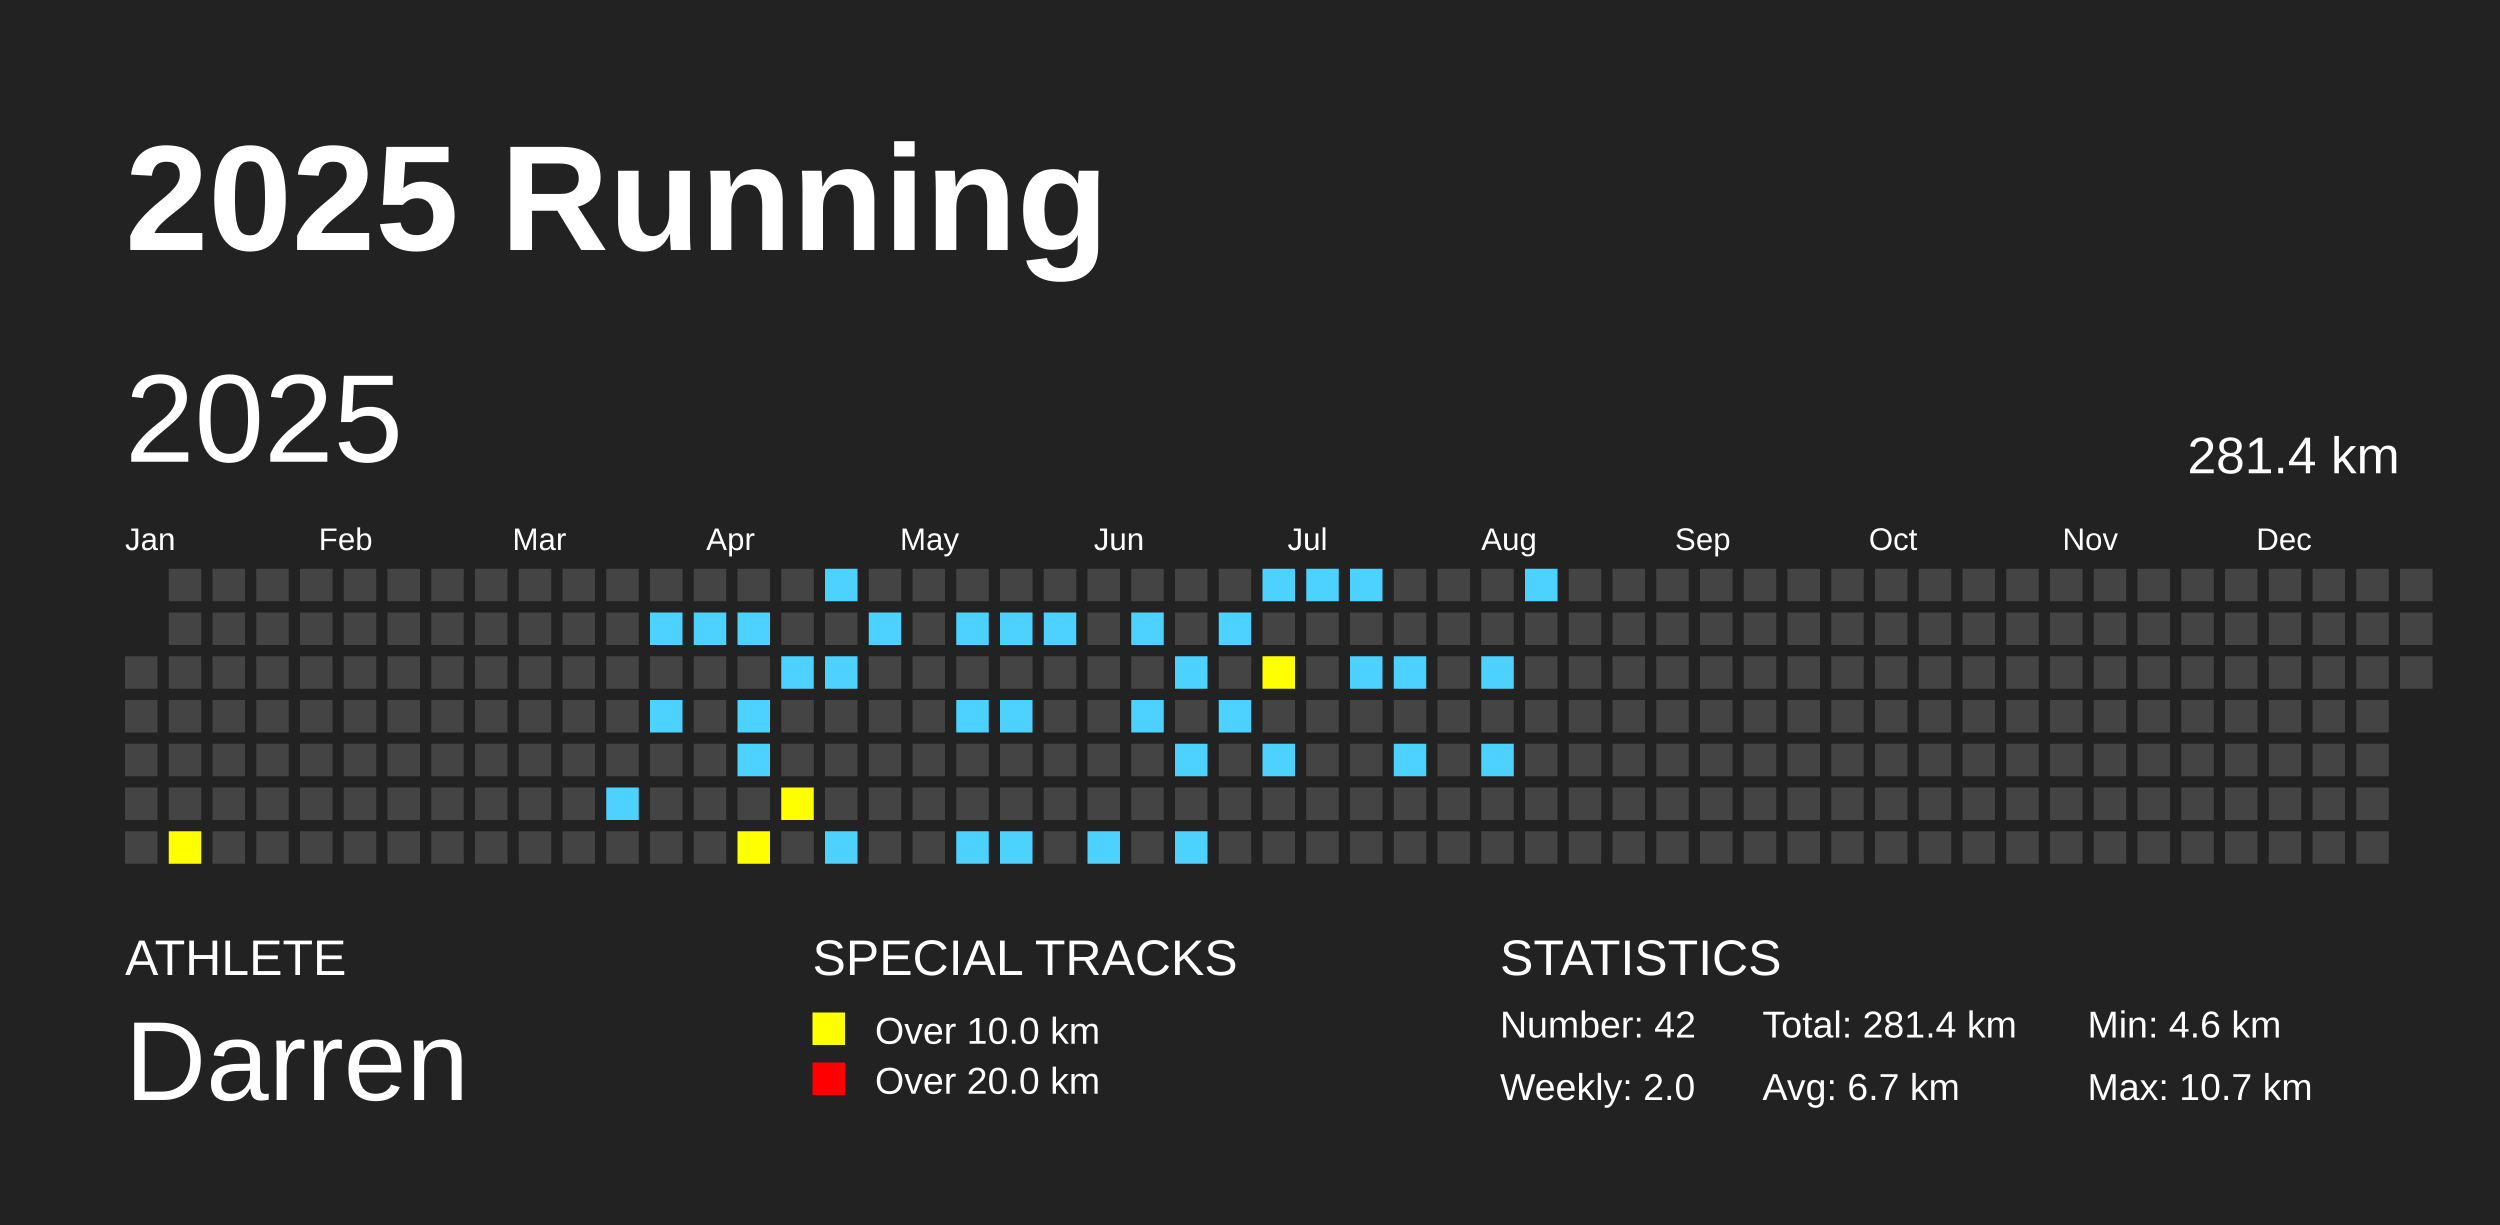
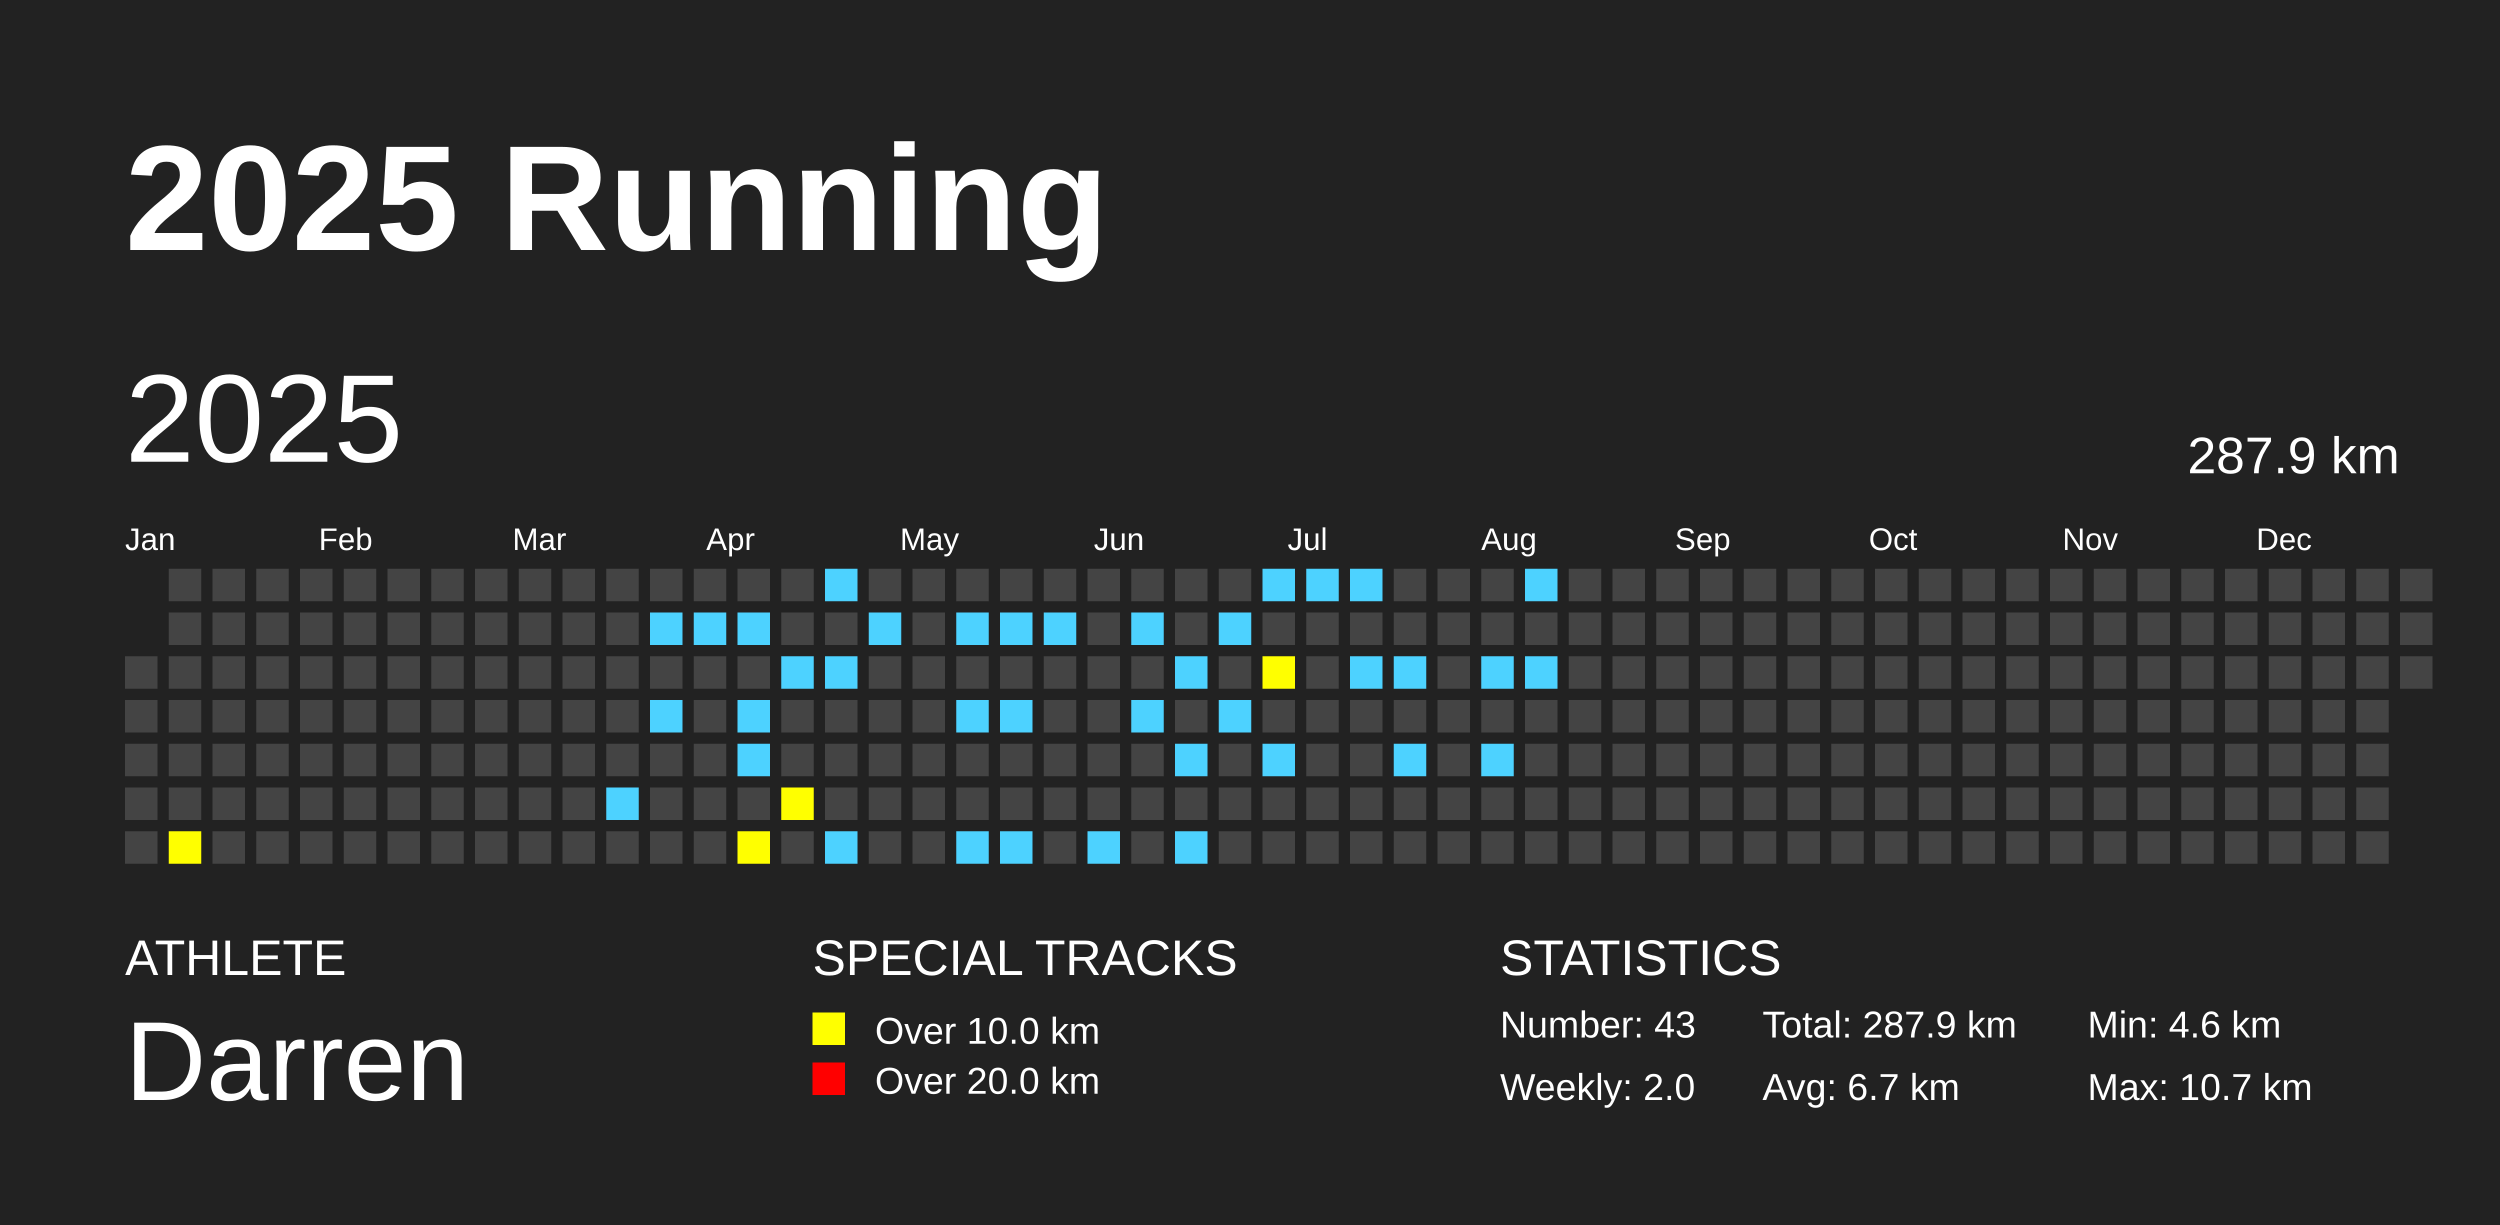
<svg xmlns="http://www.w3.org/2000/svg" baseProfile="full" height="98mm" version="1.1" viewBox="0,0,200,98" width="200mm">
  <defs />
  <rect fill="#222222" height="98" width="200" x="0" y="0" />
  <text fill="#FFFFFF" style="font-size:12px; font-family:Arial; font-weight:bold;" x="10" y="20">2025 Running</text>
  <text fill="#FFFFFF" style="font-size:4px; font-family:Arial" x="10" y="78">ATHLETE</text>
  <text fill="#FFFFFF" style="font-size:9px; font-family:Arial" x="10" y="88">Darren</text>
  <text fill="#FFFFFF" style="font-size:4px; font-family:Arial" x="65" y="78">SPECIAL TRACKS</text>
  <rect fill="yellow" height="2.6" width="2.6" x="65" y="81" />
  <text fill="#FFFFFF" style="font-size:3px; font-family:Arial" x="70" y="83.5">Over 10.0 km</text>
  <rect fill="red" height="2.6" width="2.6" x="65" y="85" />
  <text fill="#FFFFFF" style="font-size:3px; font-family:Arial" x="70" y="87.5">Over 20.0 km</text>
  <text fill="#FFFFFF" style="font-size:4px; font-family:Arial" x="120" y="78">STATISTICS</text>
-   <text fill="#FFFFFF" style="font-size:3px; font-family:Arial" x="120" y="83">Number: 42</text>
+   <text fill="#FFFFFF" style="font-size:3px; font-family:Arial" x="120" y="83">Number: 43</text>
  <text fill="#FFFFFF" style="font-size:3px; font-family:Arial" x="120" y="88">Weekly: 2.0</text>
-   <text fill="#FFFFFF" style="font-size:3px; font-family:Arial" x="141" y="83">Total: 281.4 km</text>
+   <text fill="#FFFFFF" style="font-size:3px; font-family:Arial" x="141" y="83">Total: 287.9 km</text>
  <text fill="#FFFFFF" style="font-size:3px; font-family:Arial" x="141" y="88">Avg: 6.7 km</text>
  <text fill="#FFFFFF" style="font-size:3px; font-family:Arial" x="167" y="83">Min: 4.6 km</text>
  <text fill="#FFFFFF" style="font-size:3px; font-family:Arial" x="167" y="88">Max: 10.7 km</text>
  <text dominant-baseline="hanging" fill="#FFFFFF" style="font-size:10.0px; font-family:Arial;" x="10" y="30">2025</text>
-   <text dominant-baseline="hanging" fill="#FFFFFF" style="font-size:4.125px; font-family:Arial;" x="175" y="35">281.4 km</text>
+   <text dominant-baseline="hanging" fill="#FFFFFF" style="font-size:4.125px; font-family:Arial;" x="175" y="35">287.9 km</text>
  <text fill="#FFFFFF" style="font-size:2.5px; font-family:Arial" x="10.0" y="44">Jan</text>
  <text fill="#FFFFFF" style="font-size:2.5px; font-family:Arial" x="25.5" y="44">Feb</text>
  <text fill="#FFFFFF" style="font-size:2.5px; font-family:Arial" x="41.0" y="44">Mar</text>
  <text fill="#FFFFFF" style="font-size:2.5px; font-family:Arial" x="56.5" y="44">Apr</text>
  <text fill="#FFFFFF" style="font-size:2.5px; font-family:Arial" x="72.0" y="44">May</text>
  <text fill="#FFFFFF" style="font-size:2.5px; font-family:Arial" x="87.5" y="44">Jun</text>
  <text fill="#FFFFFF" style="font-size:2.5px; font-family:Arial" x="103.0" y="44">Jul</text>
  <text fill="#FFFFFF" style="font-size:2.5px; font-family:Arial" x="118.5" y="44">Aug</text>
  <text fill="#FFFFFF" style="font-size:2.5px; font-family:Arial" x="134.0" y="44">Sep</text>
  <text fill="#FFFFFF" style="font-size:2.5px; font-family:Arial" x="149.5" y="44">Oct</text>
  <text fill="#FFFFFF" style="font-size:2.5px; font-family:Arial" x="165.0" y="44">Nov</text>
  <text fill="#FFFFFF" style="font-size:2.5px; font-family:Arial" x="180.5" y="44">Dec</text>
  <rect fill="#444444" height="2.6" width="2.6" x="10.0" y="52.5" />
  <rect fill="#444444" height="2.6" width="2.6" x="10.0" y="56.0" />
  <rect fill="#444444" height="2.6" width="2.6" x="10.0" y="59.5" />
  <rect fill="#444444" height="2.6" width="2.6" x="10.0" y="63.0" />
  <rect fill="#444444" height="2.6" width="2.6" x="10.0" y="66.5" />
  <rect fill="#444444" height="2.6" width="2.6" x="13.5" y="45.5" />
  <rect fill="#444444" height="2.6" width="2.6" x="13.5" y="49.0" />
  <rect fill="#444444" height="2.6" width="2.6" x="13.5" y="52.5" />
  <rect fill="#444444" height="2.6" width="2.6" x="13.5" y="56.0" />
  <rect fill="#444444" height="2.6" width="2.6" x="13.5" y="59.5" />
  <rect fill="#444444" height="2.6" width="2.6" x="13.5" y="63.0" />
  <rect fill="yellow" height="2.6" width="2.6" x="13.5" y="66.5" />
  <rect fill="#444444" height="2.6" width="2.6" x="17.0" y="45.5" />
  <rect fill="#444444" height="2.6" width="2.6" x="17.0" y="49.0" />
  <rect fill="#444444" height="2.6" width="2.6" x="17.0" y="52.5" />
  <rect fill="#444444" height="2.6" width="2.6" x="17.0" y="56.0" />
  <rect fill="#444444" height="2.6" width="2.6" x="17.0" y="59.5" />
  <rect fill="#444444" height="2.6" width="2.6" x="17.0" y="63.0" />
  <rect fill="#444444" height="2.6" width="2.6" x="17.0" y="66.5" />
  <rect fill="#444444" height="2.6" width="2.6" x="20.5" y="45.5" />
  <rect fill="#444444" height="2.6" width="2.6" x="20.5" y="49.0" />
  <rect fill="#444444" height="2.6" width="2.6" x="20.5" y="52.5" />
  <rect fill="#444444" height="2.6" width="2.6" x="20.5" y="56.0" />
  <rect fill="#444444" height="2.6" width="2.6" x="20.5" y="59.5" />
  <rect fill="#444444" height="2.6" width="2.6" x="20.5" y="63.0" />
  <rect fill="#444444" height="2.6" width="2.6" x="20.5" y="66.5" />
  <rect fill="#444444" height="2.6" width="2.6" x="24.0" y="45.5" />
  <rect fill="#444444" height="2.6" width="2.6" x="24.0" y="49.0" />
  <rect fill="#444444" height="2.6" width="2.6" x="24.0" y="52.5" />
  <rect fill="#444444" height="2.6" width="2.6" x="24.0" y="56.0" />
  <rect fill="#444444" height="2.6" width="2.6" x="24.0" y="59.5" />
  <rect fill="#444444" height="2.6" width="2.6" x="24.0" y="63.0" />
  <rect fill="#444444" height="2.6" width="2.6" x="24.0" y="66.5" />
  <rect fill="#444444" height="2.6" width="2.6" x="27.5" y="45.5" />
  <rect fill="#444444" height="2.6" width="2.6" x="27.5" y="49.0" />
  <rect fill="#444444" height="2.6" width="2.6" x="27.5" y="52.5" />
  <rect fill="#444444" height="2.6" width="2.6" x="27.5" y="56.0" />
  <rect fill="#444444" height="2.6" width="2.6" x="27.5" y="59.5" />
  <rect fill="#444444" height="2.6" width="2.6" x="27.5" y="63.0" />
  <rect fill="#444444" height="2.6" width="2.6" x="27.5" y="66.5" />
  <rect fill="#444444" height="2.6" width="2.6" x="31.0" y="45.5" />
  <rect fill="#444444" height="2.6" width="2.6" x="31.0" y="49.0" />
  <rect fill="#444444" height="2.6" width="2.6" x="31.0" y="52.5" />
  <rect fill="#444444" height="2.6" width="2.6" x="31.0" y="56.0" />
  <rect fill="#444444" height="2.6" width="2.6" x="31.0" y="59.5" />
  <rect fill="#444444" height="2.6" width="2.6" x="31.0" y="63.0" />
  <rect fill="#444444" height="2.6" width="2.6" x="31.0" y="66.5" />
  <rect fill="#444444" height="2.6" width="2.6" x="34.5" y="45.5" />
  <rect fill="#444444" height="2.6" width="2.6" x="34.5" y="49.0" />
  <rect fill="#444444" height="2.6" width="2.6" x="34.5" y="52.5" />
  <rect fill="#444444" height="2.6" width="2.6" x="34.5" y="56.0" />
  <rect fill="#444444" height="2.6" width="2.6" x="34.5" y="59.5" />
  <rect fill="#444444" height="2.6" width="2.6" x="34.5" y="63.0" />
  <rect fill="#444444" height="2.6" width="2.6" x="34.5" y="66.5" />
  <rect fill="#444444" height="2.6" width="2.6" x="38.0" y="45.5" />
  <rect fill="#444444" height="2.6" width="2.6" x="38.0" y="49.0" />
  <rect fill="#444444" height="2.6" width="2.6" x="38.0" y="52.5" />
  <rect fill="#444444" height="2.6" width="2.6" x="38.0" y="56.0" />
  <rect fill="#444444" height="2.6" width="2.6" x="38.0" y="59.5" />
  <rect fill="#444444" height="2.6" width="2.6" x="38.0" y="63.0" />
  <rect fill="#444444" height="2.6" width="2.6" x="38.0" y="66.5" />
  <rect fill="#444444" height="2.6" width="2.6" x="41.5" y="45.5" />
  <rect fill="#444444" height="2.6" width="2.6" x="41.5" y="49.0" />
  <rect fill="#444444" height="2.6" width="2.6" x="41.5" y="52.5" />
  <rect fill="#444444" height="2.6" width="2.6" x="41.5" y="56.0" />
  <rect fill="#444444" height="2.6" width="2.6" x="41.5" y="59.5" />
  <rect fill="#444444" height="2.6" width="2.6" x="41.5" y="63.0" />
  <rect fill="#444444" height="2.6" width="2.6" x="41.5" y="66.5" />
  <rect fill="#444444" height="2.6" width="2.6" x="45.0" y="45.5" />
  <rect fill="#444444" height="2.6" width="2.6" x="45.0" y="49.0" />
  <rect fill="#444444" height="2.6" width="2.6" x="45.0" y="52.5" />
  <rect fill="#444444" height="2.6" width="2.6" x="45.0" y="56.0" />
  <rect fill="#444444" height="2.6" width="2.6" x="45.0" y="59.5" />
  <rect fill="#444444" height="2.6" width="2.6" x="45.0" y="63.0" />
  <rect fill="#444444" height="2.6" width="2.6" x="45.0" y="66.5" />
  <rect fill="#444444" height="2.6" width="2.6" x="48.5" y="45.5" />
  <rect fill="#444444" height="2.6" width="2.6" x="48.5" y="49.0" />
  <rect fill="#444444" height="2.6" width="2.6" x="48.5" y="52.5" />
  <rect fill="#444444" height="2.6" width="2.6" x="48.5" y="56.0" />
  <rect fill="#444444" height="2.6" width="2.6" x="48.5" y="59.5" />
  <rect fill="#4DD2FF" height="2.6" width="2.6" x="48.5" y="63.0" />
  <rect fill="#444444" height="2.6" width="2.6" x="48.5" y="66.5" />
  <rect fill="#444444" height="2.6" width="2.6" x="52.0" y="45.5" />
  <rect fill="#4DD2FF" height="2.6" width="2.6" x="52.0" y="49.0" />
  <rect fill="#444444" height="2.6" width="2.6" x="52.0" y="52.5" />
  <rect fill="#4DD2FF" height="2.6" width="2.6" x="52.0" y="56.0" />
  <rect fill="#444444" height="2.6" width="2.6" x="52.0" y="59.5" />
  <rect fill="#444444" height="2.6" width="2.6" x="52.0" y="63.0" />
  <rect fill="#444444" height="2.6" width="2.6" x="52.0" y="66.5" />
  <rect fill="#444444" height="2.6" width="2.6" x="55.5" y="45.5" />
  <rect fill="#4DD2FF" height="2.6" width="2.6" x="55.5" y="49.0" />
  <rect fill="#444444" height="2.6" width="2.6" x="55.5" y="52.5" />
  <rect fill="#444444" height="2.6" width="2.6" x="55.5" y="56.0" />
  <rect fill="#444444" height="2.6" width="2.6" x="55.5" y="59.5" />
  <rect fill="#444444" height="2.6" width="2.6" x="55.5" y="63.0" />
  <rect fill="#444444" height="2.6" width="2.6" x="55.5" y="66.5" />
  <rect fill="#444444" height="2.6" width="2.6" x="59.0" y="45.5" />
  <rect fill="#4DD2FF" height="2.6" width="2.6" x="59.0" y="49.0" />
  <rect fill="#444444" height="2.6" width="2.6" x="59.0" y="52.5" />
  <rect fill="#4DD2FF" height="2.6" width="2.6" x="59.0" y="56.0" />
  <rect fill="#4DD2FF" height="2.6" width="2.6" x="59.0" y="59.5" />
  <rect fill="#444444" height="2.6" width="2.6" x="59.0" y="63.0" />
  <rect fill="yellow" height="2.6" width="2.6" x="59.0" y="66.5" />
  <rect fill="#444444" height="2.6" width="2.6" x="62.5" y="45.5" />
  <rect fill="#444444" height="2.6" width="2.6" x="62.5" y="49.0" />
  <rect fill="#4DD2FF" height="2.6" width="2.6" x="62.5" y="52.5" />
  <rect fill="#444444" height="2.6" width="2.6" x="62.5" y="56.0" />
  <rect fill="#444444" height="2.6" width="2.6" x="62.5" y="59.5" />
  <rect fill="yellow" height="2.6" width="2.6" x="62.5" y="63.0" />
  <rect fill="#444444" height="2.6" width="2.6" x="62.5" y="66.5" />
  <rect fill="#4DD2FF" height="2.6" width="2.6" x="66.0" y="45.5" />
  <rect fill="#444444" height="2.6" width="2.6" x="66.0" y="49.0" />
  <rect fill="#4DD2FF" height="2.6" width="2.6" x="66.0" y="52.5" />
  <rect fill="#444444" height="2.6" width="2.6" x="66.0" y="56.0" />
  <rect fill="#444444" height="2.6" width="2.6" x="66.0" y="59.5" />
  <rect fill="#444444" height="2.6" width="2.6" x="66.0" y="63.0" />
  <rect fill="#4DD2FF" height="2.6" width="2.6" x="66.0" y="66.5" />
  <rect fill="#444444" height="2.6" width="2.6" x="69.5" y="45.5" />
  <rect fill="#4DD2FF" height="2.6" width="2.6" x="69.5" y="49.0" />
  <rect fill="#444444" height="2.6" width="2.6" x="69.5" y="52.5" />
  <rect fill="#444444" height="2.6" width="2.6" x="69.5" y="56.0" />
  <rect fill="#444444" height="2.6" width="2.6" x="69.5" y="59.5" />
  <rect fill="#444444" height="2.6" width="2.6" x="69.5" y="63.0" />
  <rect fill="#444444" height="2.6" width="2.6" x="69.5" y="66.5" />
  <rect fill="#444444" height="2.6" width="2.6" x="73.0" y="45.5" />
  <rect fill="#444444" height="2.6" width="2.6" x="73.0" y="49.0" />
  <rect fill="#444444" height="2.6" width="2.6" x="73.0" y="52.5" />
  <rect fill="#444444" height="2.6" width="2.6" x="73.0" y="56.0" />
  <rect fill="#444444" height="2.6" width="2.6" x="73.0" y="59.5" />
  <rect fill="#444444" height="2.6" width="2.6" x="73.0" y="63.0" />
  <rect fill="#444444" height="2.6" width="2.6" x="73.0" y="66.5" />
  <rect fill="#444444" height="2.6" width="2.6" x="76.5" y="45.5" />
  <rect fill="#4DD2FF" height="2.6" width="2.6" x="76.5" y="49.0" />
  <rect fill="#444444" height="2.6" width="2.6" x="76.5" y="52.5" />
  <rect fill="#4DD2FF" height="2.6" width="2.6" x="76.5" y="56.0" />
  <rect fill="#444444" height="2.6" width="2.6" x="76.5" y="59.5" />
  <rect fill="#444444" height="2.6" width="2.6" x="76.5" y="63.0" />
  <rect fill="#4DD2FF" height="2.6" width="2.6" x="76.5" y="66.5" />
  <rect fill="#444444" height="2.6" width="2.6" x="80.0" y="45.5" />
  <rect fill="#4DD2FF" height="2.6" width="2.6" x="80.0" y="49.0" />
  <rect fill="#444444" height="2.6" width="2.6" x="80.0" y="52.5" />
  <rect fill="#4DD2FF" height="2.6" width="2.6" x="80.0" y="56.0" />
  <rect fill="#444444" height="2.6" width="2.6" x="80.0" y="59.5" />
  <rect fill="#444444" height="2.6" width="2.6" x="80.0" y="63.0" />
  <rect fill="#4DD2FF" height="2.6" width="2.6" x="80.0" y="66.5" />
  <rect fill="#444444" height="2.6" width="2.6" x="83.5" y="45.5" />
  <rect fill="#4DD2FF" height="2.6" width="2.6" x="83.5" y="49.0" />
  <rect fill="#444444" height="2.6" width="2.6" x="83.5" y="52.5" />
  <rect fill="#444444" height="2.6" width="2.6" x="83.5" y="56.0" />
  <rect fill="#444444" height="2.6" width="2.6" x="83.5" y="59.5" />
  <rect fill="#444444" height="2.6" width="2.6" x="83.5" y="63.0" />
  <rect fill="#444444" height="2.6" width="2.6" x="83.5" y="66.5" />
  <rect fill="#444444" height="2.6" width="2.6" x="87.0" y="45.5" />
  <rect fill="#444444" height="2.6" width="2.6" x="87.0" y="49.0" />
  <rect fill="#444444" height="2.6" width="2.6" x="87.0" y="52.5" />
  <rect fill="#444444" height="2.6" width="2.6" x="87.0" y="56.0" />
  <rect fill="#444444" height="2.6" width="2.6" x="87.0" y="59.5" />
  <rect fill="#444444" height="2.6" width="2.6" x="87.0" y="63.0" />
  <rect fill="#4DD2FF" height="2.6" width="2.6" x="87.0" y="66.5" />
  <rect fill="#444444" height="2.6" width="2.6" x="90.5" y="45.5" />
  <rect fill="#4DD2FF" height="2.6" width="2.6" x="90.5" y="49.0" />
  <rect fill="#444444" height="2.6" width="2.6" x="90.5" y="52.5" />
  <rect fill="#4DD2FF" height="2.6" width="2.6" x="90.5" y="56.0" />
  <rect fill="#444444" height="2.6" width="2.6" x="90.5" y="59.5" />
  <rect fill="#444444" height="2.6" width="2.6" x="90.5" y="63.0" />
  <rect fill="#444444" height="2.6" width="2.6" x="90.5" y="66.5" />
  <rect fill="#444444" height="2.6" width="2.6" x="94.0" y="45.5" />
  <rect fill="#444444" height="2.6" width="2.6" x="94.0" y="49.0" />
  <rect fill="#4DD2FF" height="2.6" width="2.6" x="94.0" y="52.5" />
  <rect fill="#444444" height="2.6" width="2.6" x="94.0" y="56.0" />
  <rect fill="#4DD2FF" height="2.6" width="2.6" x="94.0" y="59.5" />
  <rect fill="#444444" height="2.6" width="2.6" x="94.0" y="63.0" />
  <rect fill="#4DD2FF" height="2.6" width="2.6" x="94.0" y="66.5" />
  <rect fill="#444444" height="2.6" width="2.6" x="97.5" y="45.5" />
  <rect fill="#4DD2FF" height="2.6" width="2.6" x="97.5" y="49.0" />
  <rect fill="#444444" height="2.6" width="2.6" x="97.5" y="52.5" />
  <rect fill="#4DD2FF" height="2.6" width="2.6" x="97.5" y="56.0" />
  <rect fill="#444444" height="2.6" width="2.6" x="97.5" y="59.5" />
  <rect fill="#444444" height="2.6" width="2.6" x="97.5" y="63.0" />
  <rect fill="#444444" height="2.6" width="2.6" x="97.5" y="66.5" />
  <rect fill="#4DD2FF" height="2.6" width="2.6" x="101.0" y="45.5" />
  <rect fill="#444444" height="2.6" width="2.6" x="101.0" y="49.0" />
  <rect fill="yellow" height="2.6" width="2.6" x="101.0" y="52.5" />
  <rect fill="#444444" height="2.6" width="2.6" x="101.0" y="56.0" />
  <rect fill="#4DD2FF" height="2.6" width="2.6" x="101.0" y="59.5" />
  <rect fill="#444444" height="2.6" width="2.6" x="101.0" y="63.0" />
  <rect fill="#444444" height="2.6" width="2.6" x="101.0" y="66.5" />
  <rect fill="#4DD2FF" height="2.6" width="2.6" x="104.5" y="45.5" />
  <rect fill="#444444" height="2.6" width="2.6" x="104.5" y="49.0" />
  <rect fill="#444444" height="2.6" width="2.6" x="104.5" y="52.5" />
  <rect fill="#444444" height="2.6" width="2.6" x="104.5" y="56.0" />
  <rect fill="#444444" height="2.6" width="2.6" x="104.5" y="59.5" />
  <rect fill="#444444" height="2.6" width="2.6" x="104.5" y="63.0" />
  <rect fill="#444444" height="2.6" width="2.6" x="104.5" y="66.5" />
  <rect fill="#4DD2FF" height="2.6" width="2.6" x="108.0" y="45.5" />
  <rect fill="#444444" height="2.6" width="2.6" x="108.0" y="49.0" />
  <rect fill="#4DD2FF" height="2.6" width="2.6" x="108.0" y="52.5" />
  <rect fill="#444444" height="2.6" width="2.6" x="108.0" y="56.0" />
  <rect fill="#444444" height="2.6" width="2.6" x="108.0" y="59.5" />
  <rect fill="#444444" height="2.6" width="2.6" x="108.0" y="63.0" />
  <rect fill="#444444" height="2.6" width="2.6" x="108.0" y="66.5" />
  <rect fill="#444444" height="2.6" width="2.6" x="111.5" y="45.5" />
  <rect fill="#444444" height="2.6" width="2.6" x="111.5" y="49.0" />
  <rect fill="#4DD2FF" height="2.6" width="2.6" x="111.5" y="52.5" />
  <rect fill="#444444" height="2.6" width="2.6" x="111.5" y="56.0" />
  <rect fill="#4DD2FF" height="2.6" width="2.6" x="111.5" y="59.5" />
  <rect fill="#444444" height="2.6" width="2.6" x="111.5" y="63.0" />
  <rect fill="#444444" height="2.6" width="2.6" x="111.5" y="66.5" />
  <rect fill="#444444" height="2.6" width="2.6" x="115.0" y="45.5" />
  <rect fill="#444444" height="2.6" width="2.6" x="115.0" y="49.0" />
  <rect fill="#444444" height="2.6" width="2.6" x="115.0" y="52.5" />
  <rect fill="#444444" height="2.6" width="2.6" x="115.0" y="56.0" />
  <rect fill="#444444" height="2.6" width="2.6" x="115.0" y="59.5" />
  <rect fill="#444444" height="2.6" width="2.6" x="115.0" y="63.0" />
  <rect fill="#444444" height="2.6" width="2.6" x="115.0" y="66.5" />
  <rect fill="#444444" height="2.6" width="2.6" x="118.5" y="45.5" />
  <rect fill="#444444" height="2.6" width="2.6" x="118.5" y="49.0" />
  <rect fill="#4DD2FF" height="2.6" width="2.6" x="118.5" y="52.5" />
  <rect fill="#444444" height="2.6" width="2.6" x="118.5" y="56.0" />
  <rect fill="#4DD2FF" height="2.6" width="2.6" x="118.5" y="59.5" />
  <rect fill="#444444" height="2.6" width="2.6" x="118.5" y="63.0" />
  <rect fill="#444444" height="2.6" width="2.6" x="118.5" y="66.5" />
  <rect fill="#4DD2FF" height="2.6" width="2.6" x="122.0" y="45.5" />
  <rect fill="#444444" height="2.6" width="2.6" x="122.0" y="49.0" />
-   <rect fill="#444444" height="2.6" width="2.6" x="122.0" y="52.5" />
+   <rect fill="#4DD2FF" height="2.6" width="2.6" x="122.0" y="52.5" />
  <rect fill="#444444" height="2.6" width="2.6" x="122.0" y="56.0" />
  <rect fill="#444444" height="2.6" width="2.6" x="122.0" y="59.5" />
  <rect fill="#444444" height="2.6" width="2.6" x="122.0" y="63.0" />
  <rect fill="#444444" height="2.6" width="2.6" x="122.0" y="66.5" />
  <rect fill="#444444" height="2.6" width="2.6" x="125.5" y="45.5" />
  <rect fill="#444444" height="2.6" width="2.6" x="125.5" y="49.0" />
  <rect fill="#444444" height="2.6" width="2.6" x="125.5" y="52.5" />
  <rect fill="#444444" height="2.6" width="2.6" x="125.5" y="56.0" />
  <rect fill="#444444" height="2.6" width="2.6" x="125.5" y="59.5" />
  <rect fill="#444444" height="2.6" width="2.6" x="125.5" y="63.0" />
  <rect fill="#444444" height="2.6" width="2.6" x="125.5" y="66.5" />
  <rect fill="#444444" height="2.6" width="2.6" x="129.0" y="45.5" />
  <rect fill="#444444" height="2.6" width="2.6" x="129.0" y="49.0" />
  <rect fill="#444444" height="2.6" width="2.6" x="129.0" y="52.5" />
  <rect fill="#444444" height="2.6" width="2.6" x="129.0" y="56.0" />
  <rect fill="#444444" height="2.6" width="2.6" x="129.0" y="59.5" />
  <rect fill="#444444" height="2.6" width="2.6" x="129.0" y="63.0" />
  <rect fill="#444444" height="2.6" width="2.6" x="129.0" y="66.5" />
  <rect fill="#444444" height="2.6" width="2.6" x="132.5" y="45.5" />
  <rect fill="#444444" height="2.6" width="2.6" x="132.5" y="49.0" />
  <rect fill="#444444" height="2.6" width="2.6" x="132.5" y="52.5" />
  <rect fill="#444444" height="2.6" width="2.6" x="132.5" y="56.0" />
  <rect fill="#444444" height="2.6" width="2.6" x="132.5" y="59.5" />
  <rect fill="#444444" height="2.6" width="2.6" x="132.5" y="63.0" />
  <rect fill="#444444" height="2.6" width="2.6" x="132.5" y="66.5" />
  <rect fill="#444444" height="2.6" width="2.6" x="136.0" y="45.5" />
  <rect fill="#444444" height="2.6" width="2.6" x="136.0" y="49.0" />
  <rect fill="#444444" height="2.6" width="2.6" x="136.0" y="52.5" />
  <rect fill="#444444" height="2.6" width="2.6" x="136.0" y="56.0" />
  <rect fill="#444444" height="2.6" width="2.6" x="136.0" y="59.5" />
  <rect fill="#444444" height="2.6" width="2.6" x="136.0" y="63.0" />
  <rect fill="#444444" height="2.6" width="2.6" x="136.0" y="66.5" />
  <rect fill="#444444" height="2.6" width="2.6" x="139.5" y="45.5" />
  <rect fill="#444444" height="2.6" width="2.6" x="139.5" y="49.0" />
  <rect fill="#444444" height="2.6" width="2.6" x="139.5" y="52.5" />
  <rect fill="#444444" height="2.6" width="2.6" x="139.5" y="56.0" />
  <rect fill="#444444" height="2.6" width="2.6" x="139.5" y="59.5" />
  <rect fill="#444444" height="2.6" width="2.6" x="139.5" y="63.0" />
  <rect fill="#444444" height="2.6" width="2.6" x="139.5" y="66.5" />
  <rect fill="#444444" height="2.6" width="2.6" x="143.0" y="45.5" />
  <rect fill="#444444" height="2.6" width="2.6" x="143.0" y="49.0" />
  <rect fill="#444444" height="2.6" width="2.6" x="143.0" y="52.5" />
  <rect fill="#444444" height="2.6" width="2.6" x="143.0" y="56.0" />
  <rect fill="#444444" height="2.6" width="2.6" x="143.0" y="59.5" />
  <rect fill="#444444" height="2.6" width="2.6" x="143.0" y="63.0" />
  <rect fill="#444444" height="2.6" width="2.6" x="143.0" y="66.5" />
  <rect fill="#444444" height="2.6" width="2.6" x="146.5" y="45.5" />
  <rect fill="#444444" height="2.6" width="2.6" x="146.5" y="49.0" />
  <rect fill="#444444" height="2.6" width="2.6" x="146.5" y="52.5" />
  <rect fill="#444444" height="2.6" width="2.6" x="146.5" y="56.0" />
  <rect fill="#444444" height="2.6" width="2.6" x="146.5" y="59.5" />
  <rect fill="#444444" height="2.6" width="2.6" x="146.5" y="63.0" />
  <rect fill="#444444" height="2.6" width="2.6" x="146.5" y="66.5" />
  <rect fill="#444444" height="2.6" width="2.6" x="150.0" y="45.5" />
  <rect fill="#444444" height="2.6" width="2.6" x="150.0" y="49.0" />
  <rect fill="#444444" height="2.6" width="2.6" x="150.0" y="52.5" />
  <rect fill="#444444" height="2.6" width="2.6" x="150.0" y="56.0" />
  <rect fill="#444444" height="2.6" width="2.6" x="150.0" y="59.5" />
  <rect fill="#444444" height="2.6" width="2.6" x="150.0" y="63.0" />
  <rect fill="#444444" height="2.6" width="2.6" x="150.0" y="66.5" />
  <rect fill="#444444" height="2.6" width="2.6" x="153.5" y="45.5" />
  <rect fill="#444444" height="2.6" width="2.6" x="153.5" y="49.0" />
  <rect fill="#444444" height="2.6" width="2.6" x="153.5" y="52.5" />
  <rect fill="#444444" height="2.6" width="2.6" x="153.5" y="56.0" />
  <rect fill="#444444" height="2.6" width="2.6" x="153.5" y="59.5" />
  <rect fill="#444444" height="2.6" width="2.6" x="153.5" y="63.0" />
  <rect fill="#444444" height="2.6" width="2.6" x="153.5" y="66.5" />
  <rect fill="#444444" height="2.6" width="2.6" x="157.0" y="45.5" />
  <rect fill="#444444" height="2.6" width="2.6" x="157.0" y="49.0" />
  <rect fill="#444444" height="2.6" width="2.6" x="157.0" y="52.5" />
  <rect fill="#444444" height="2.6" width="2.6" x="157.0" y="56.0" />
  <rect fill="#444444" height="2.6" width="2.6" x="157.0" y="59.5" />
  <rect fill="#444444" height="2.6" width="2.6" x="157.0" y="63.0" />
  <rect fill="#444444" height="2.6" width="2.6" x="157.0" y="66.5" />
  <rect fill="#444444" height="2.6" width="2.6" x="160.5" y="45.5" />
  <rect fill="#444444" height="2.6" width="2.6" x="160.5" y="49.0" />
  <rect fill="#444444" height="2.6" width="2.6" x="160.5" y="52.5" />
  <rect fill="#444444" height="2.6" width="2.6" x="160.5" y="56.0" />
  <rect fill="#444444" height="2.6" width="2.6" x="160.5" y="59.5" />
  <rect fill="#444444" height="2.6" width="2.6" x="160.5" y="63.0" />
  <rect fill="#444444" height="2.6" width="2.6" x="160.5" y="66.5" />
  <rect fill="#444444" height="2.6" width="2.6" x="164.0" y="45.5" />
  <rect fill="#444444" height="2.6" width="2.6" x="164.0" y="49.0" />
  <rect fill="#444444" height="2.6" width="2.6" x="164.0" y="52.5" />
  <rect fill="#444444" height="2.6" width="2.6" x="164.0" y="56.0" />
  <rect fill="#444444" height="2.6" width="2.6" x="164.0" y="59.5" />
  <rect fill="#444444" height="2.6" width="2.6" x="164.0" y="63.0" />
  <rect fill="#444444" height="2.6" width="2.6" x="164.0" y="66.5" />
  <rect fill="#444444" height="2.6" width="2.6" x="167.5" y="45.5" />
  <rect fill="#444444" height="2.6" width="2.6" x="167.5" y="49.0" />
  <rect fill="#444444" height="2.6" width="2.6" x="167.5" y="52.5" />
  <rect fill="#444444" height="2.6" width="2.6" x="167.5" y="56.0" />
  <rect fill="#444444" height="2.6" width="2.6" x="167.5" y="59.5" />
  <rect fill="#444444" height="2.6" width="2.6" x="167.5" y="63.0" />
  <rect fill="#444444" height="2.6" width="2.6" x="167.5" y="66.5" />
  <rect fill="#444444" height="2.6" width="2.6" x="171.0" y="45.5" />
  <rect fill="#444444" height="2.6" width="2.6" x="171.0" y="49.0" />
  <rect fill="#444444" height="2.6" width="2.6" x="171.0" y="52.5" />
  <rect fill="#444444" height="2.6" width="2.6" x="171.0" y="56.0" />
  <rect fill="#444444" height="2.6" width="2.6" x="171.0" y="59.5" />
  <rect fill="#444444" height="2.6" width="2.6" x="171.0" y="63.0" />
  <rect fill="#444444" height="2.6" width="2.6" x="171.0" y="66.5" />
  <rect fill="#444444" height="2.6" width="2.6" x="174.5" y="45.5" />
  <rect fill="#444444" height="2.6" width="2.6" x="174.5" y="49.0" />
  <rect fill="#444444" height="2.6" width="2.6" x="174.5" y="52.5" />
  <rect fill="#444444" height="2.6" width="2.6" x="174.5" y="56.0" />
  <rect fill="#444444" height="2.6" width="2.6" x="174.5" y="59.5" />
  <rect fill="#444444" height="2.6" width="2.6" x="174.5" y="63.0" />
  <rect fill="#444444" height="2.6" width="2.6" x="174.5" y="66.5" />
  <rect fill="#444444" height="2.6" width="2.6" x="178.0" y="45.5" />
  <rect fill="#444444" height="2.6" width="2.6" x="178.0" y="49.0" />
  <rect fill="#444444" height="2.6" width="2.6" x="178.0" y="52.5" />
  <rect fill="#444444" height="2.6" width="2.6" x="178.0" y="56.0" />
  <rect fill="#444444" height="2.6" width="2.6" x="178.0" y="59.5" />
  <rect fill="#444444" height="2.6" width="2.6" x="178.0" y="63.0" />
  <rect fill="#444444" height="2.6" width="2.6" x="178.0" y="66.5" />
  <rect fill="#444444" height="2.6" width="2.6" x="181.5" y="45.5" />
  <rect fill="#444444" height="2.6" width="2.6" x="181.5" y="49.0" />
  <rect fill="#444444" height="2.6" width="2.6" x="181.5" y="52.5" />
  <rect fill="#444444" height="2.6" width="2.6" x="181.5" y="56.0" />
  <rect fill="#444444" height="2.6" width="2.6" x="181.5" y="59.5" />
  <rect fill="#444444" height="2.6" width="2.6" x="181.5" y="63.0" />
  <rect fill="#444444" height="2.6" width="2.6" x="181.5" y="66.5" />
  <rect fill="#444444" height="2.6" width="2.6" x="185.0" y="45.5" />
  <rect fill="#444444" height="2.6" width="2.6" x="185.0" y="49.0" />
  <rect fill="#444444" height="2.6" width="2.6" x="185.0" y="52.5" />
  <rect fill="#444444" height="2.6" width="2.6" x="185.0" y="56.0" />
  <rect fill="#444444" height="2.6" width="2.6" x="185.0" y="59.5" />
  <rect fill="#444444" height="2.6" width="2.6" x="185.0" y="63.0" />
  <rect fill="#444444" height="2.6" width="2.6" x="185.0" y="66.5" />
  <rect fill="#444444" height="2.6" width="2.6" x="188.5" y="45.5" />
  <rect fill="#444444" height="2.6" width="2.6" x="188.5" y="49.0" />
  <rect fill="#444444" height="2.6" width="2.6" x="188.5" y="52.5" />
  <rect fill="#444444" height="2.6" width="2.6" x="188.5" y="56.0" />
  <rect fill="#444444" height="2.6" width="2.6" x="188.5" y="59.5" />
  <rect fill="#444444" height="2.6" width="2.6" x="188.5" y="63.0" />
  <rect fill="#444444" height="2.6" width="2.6" x="188.5" y="66.5" />
  <rect fill="#444444" height="2.6" width="2.6" x="192.0" y="45.5" />
  <rect fill="#444444" height="2.6" width="2.6" x="192.0" y="49.0" />
  <rect fill="#444444" height="2.6" width="2.6" x="192.0" y="52.5" />
</svg>
